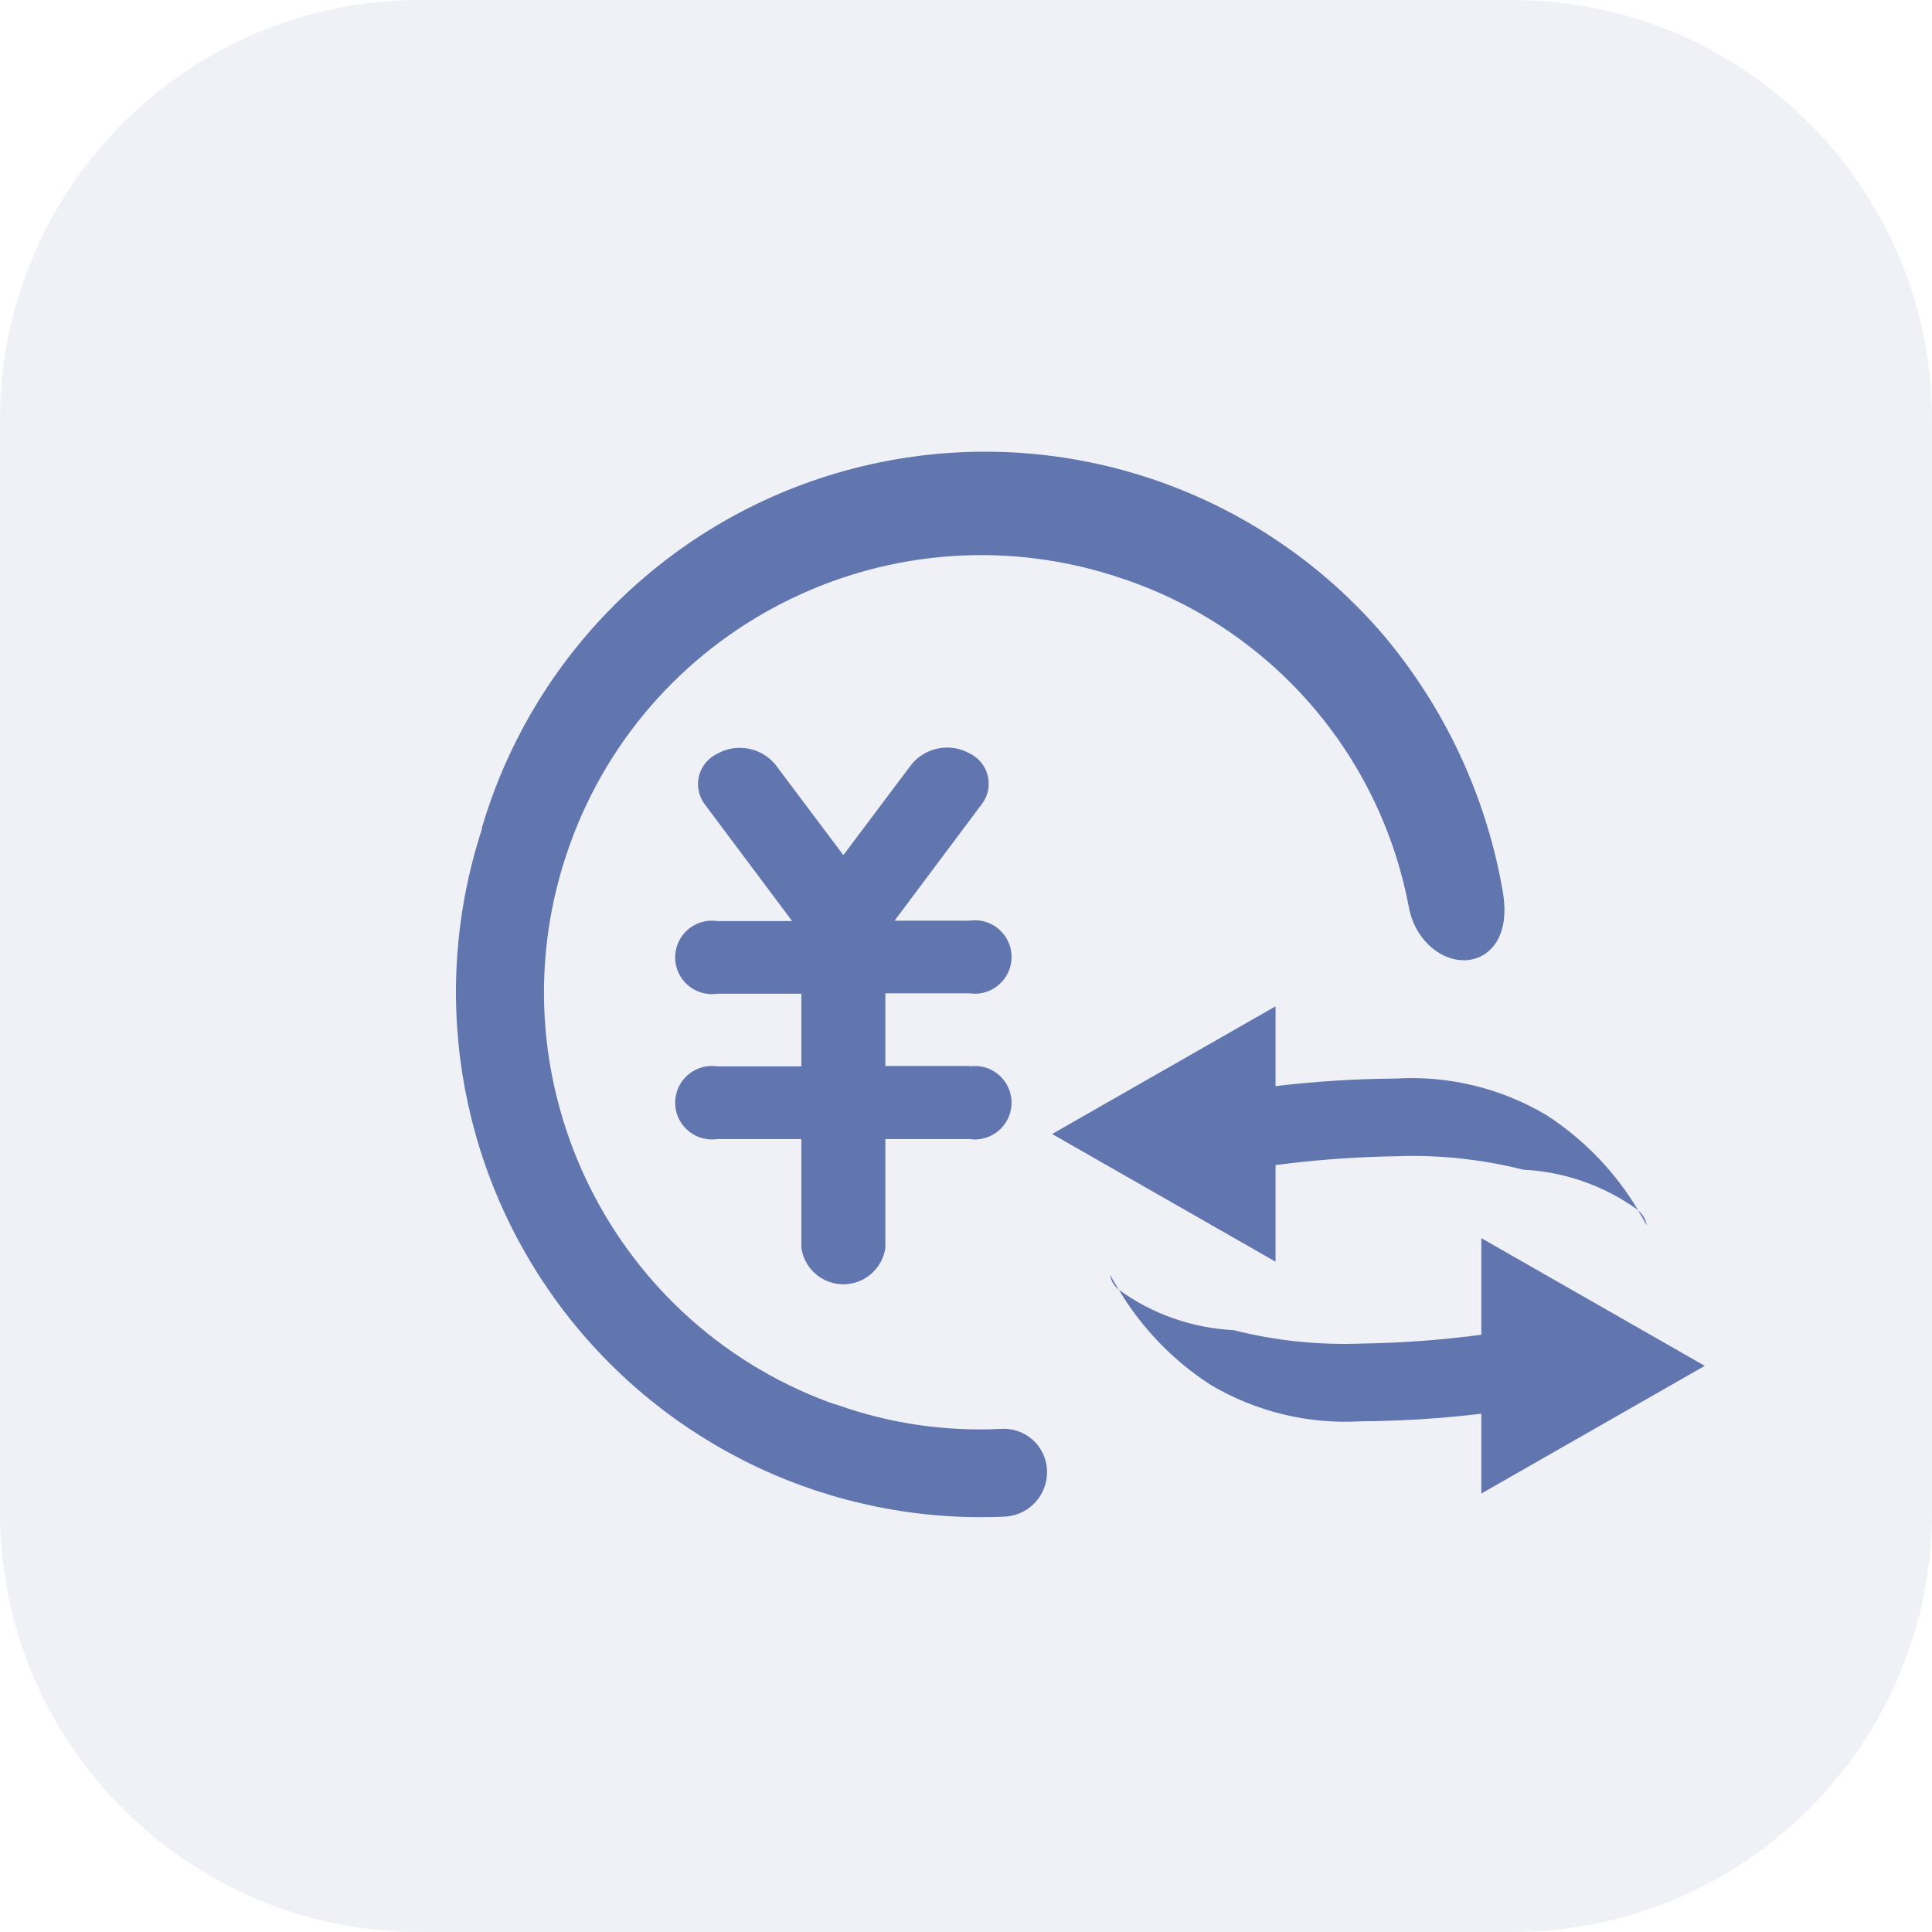
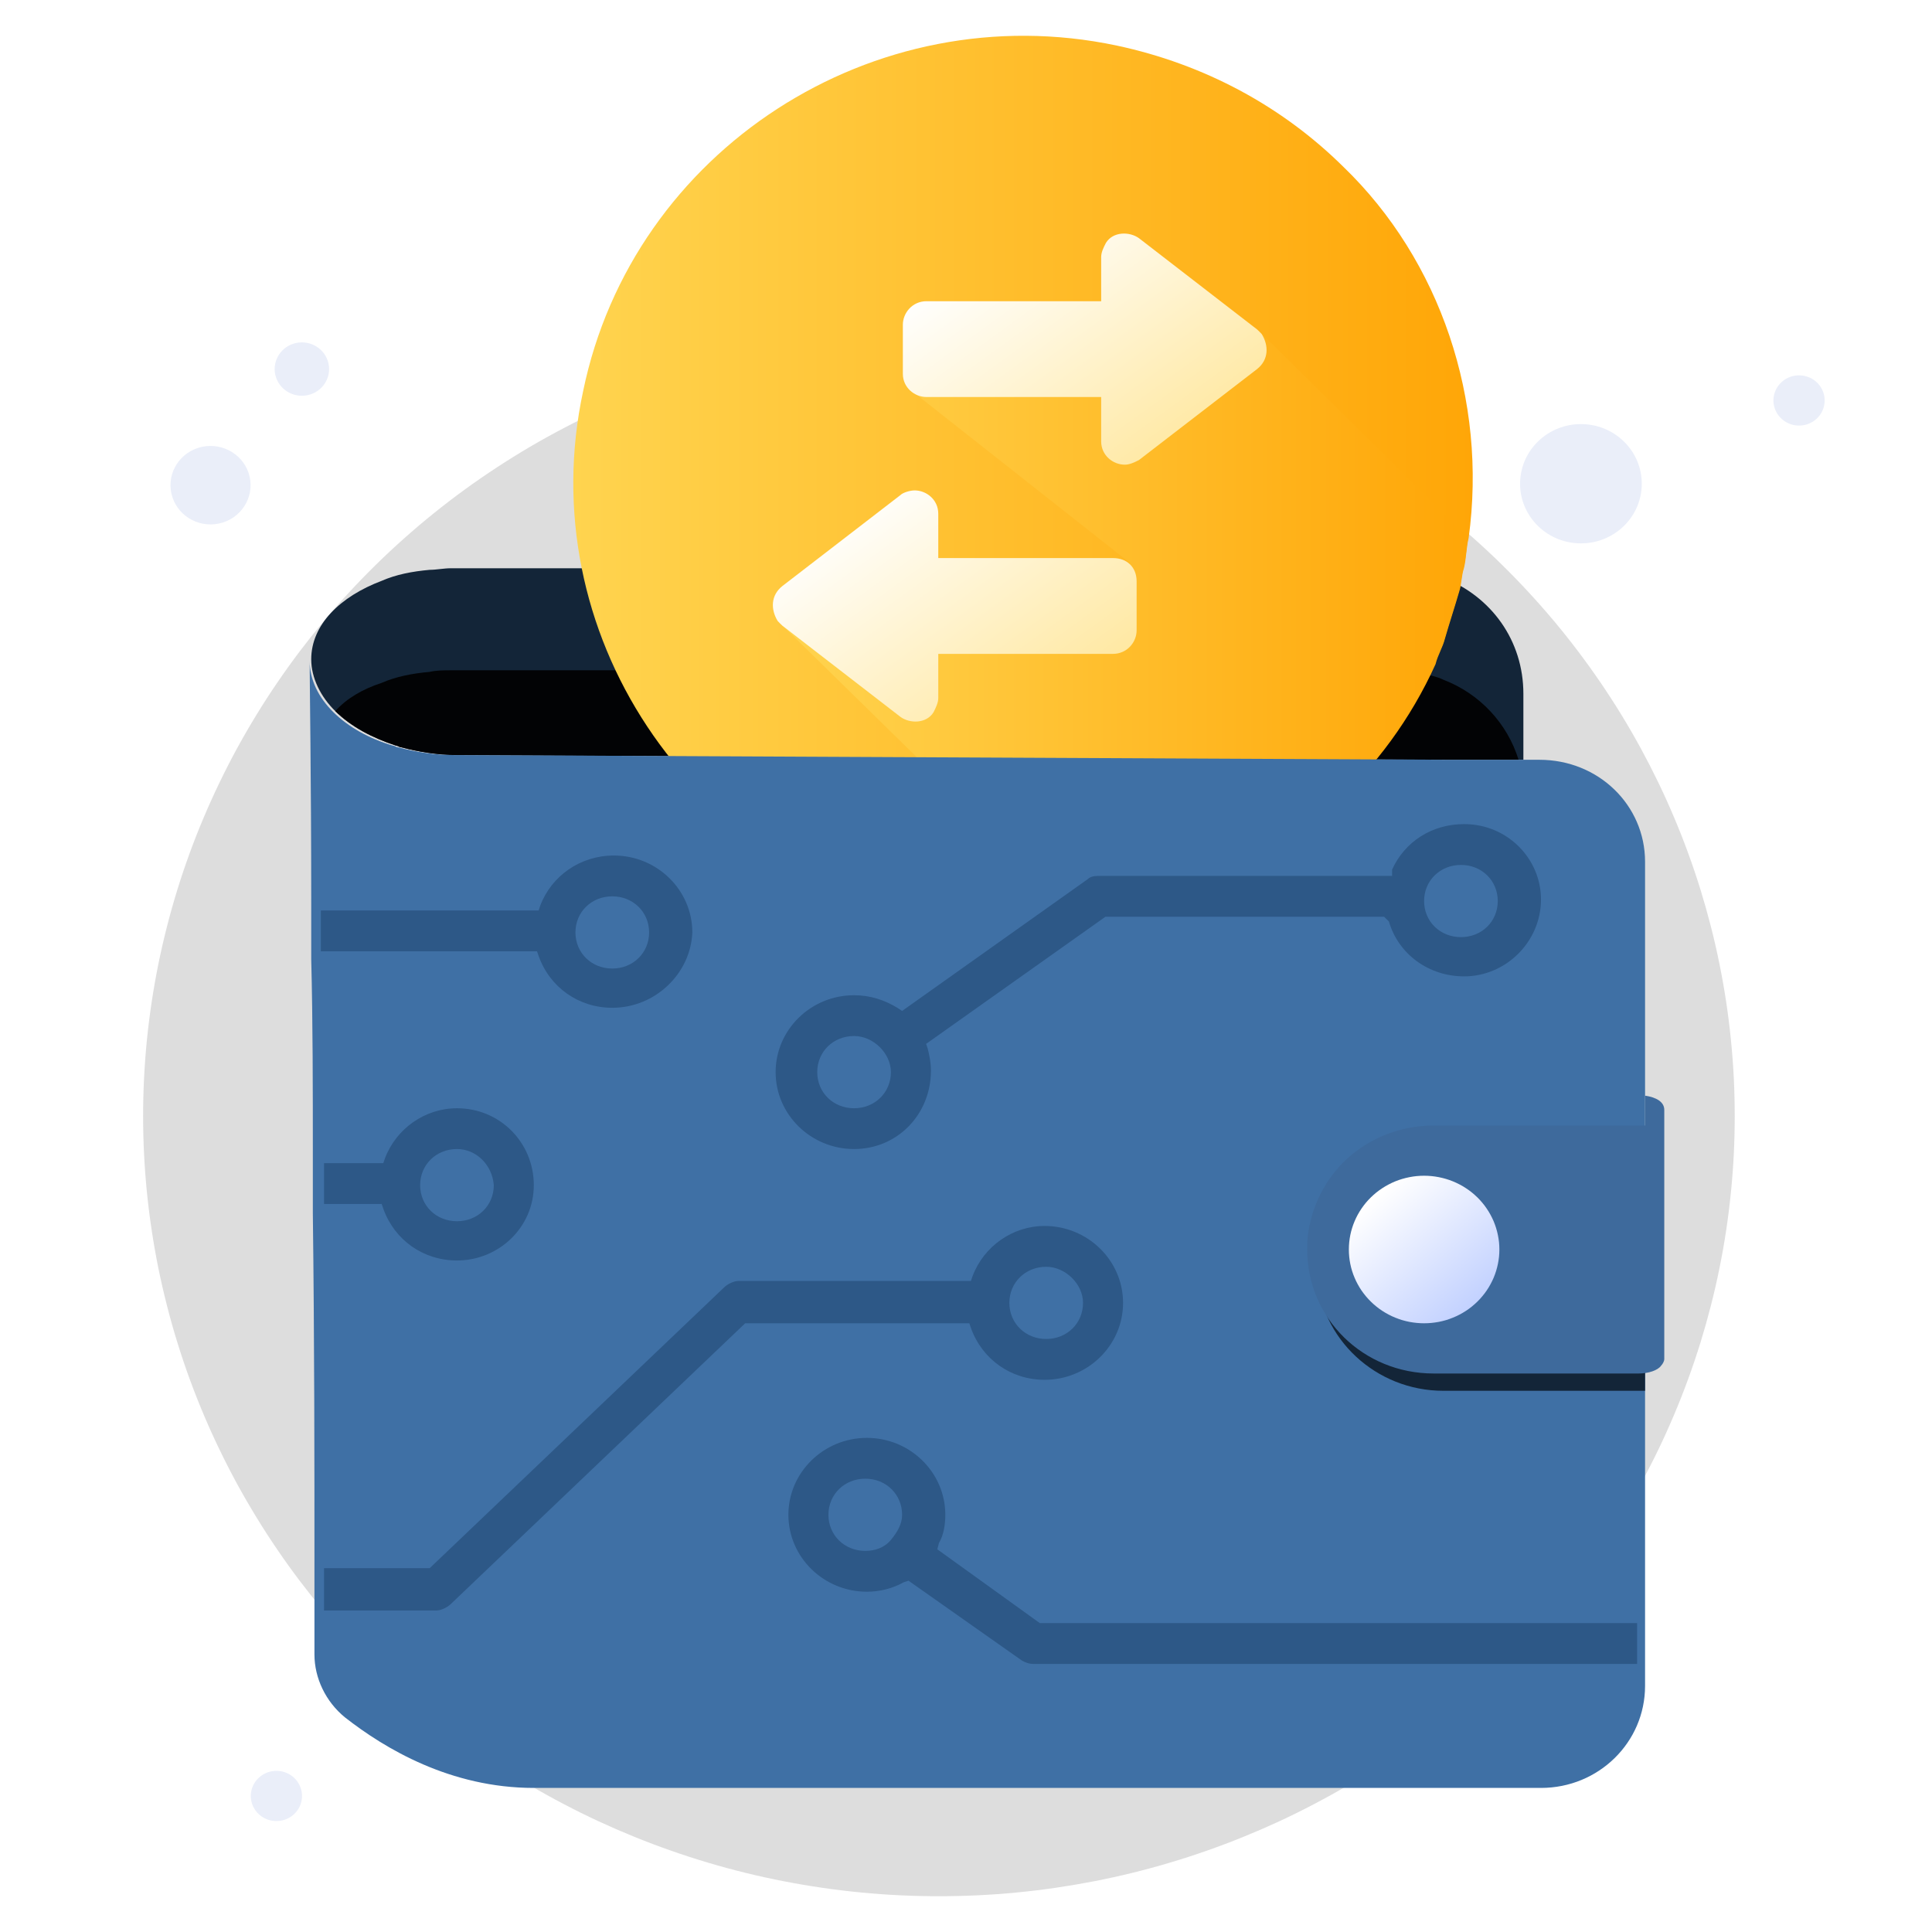
- <svg xmlns="http://www.w3.org/2000/svg" id="vector" width="46" height="46" viewBox="0 0 46.0 46.0">
-   <path fill="#eff1f7" d="M10,0L36,0A10,10 0,0 1,46 10L46,36A10,10 0,0 1,36 46L10,46A10,10 0,0 1,0 36L0,10A10,10 0,0 1,10 0z" id="path_0" />
-   <path fill="#6175ae" d="M39.21,29.18s-0.07,-0.14 -0.21,-0.36a0.57,0.57 0,0 1,0.21 0.36ZM36.27,27.85a10.77,10.77 0,0 0,-3.04 -0.32,25.14 25.14,0 0,0 -2.86,0.21v2.3l-5.32,-3.04 5.32,-3.04v1.9a25.8,25.8 0,0 1,2.86 -0.18,6.29 6.29,0 0,1 3.59,0.87 6.92,6.92 0,0 1,2.18 2.26,5.09 5.09,0 0,0 -2.73,-0.96Z" id="path_1" />
-   <path fill="#6175ae" d="M26.43,30.35s0.07,0.14 0.21,0.36a0.56,0.56 0,0 1,-0.21 -0.36ZM29.37,31.67a10.73,10.73 0,0 0,3.04 0.32,24.7 24.7,0 0,0 2.86,-0.21v-2.3l5.32,3.04 -5.32,3.04v-1.9a25.35,25.35 0,0 1,-2.86 0.18,6.28 6.28,0 0,1 -3.59,-0.87 6.91,6.91 0,0 1,-2.18 -2.26A5.09,5.09 0,0 0,29.37 31.67Z" id="path_2" />
-   <path fill="#6175ae" d="M11.9,19.68a12.09,12.09 0,0 1,20.76 -4.27,12.47 12.47,0 0,1 2.7,5.74c0.39,1.83 -1.23,1.56 -1.43,0.34a10.64,10.64 0,0 0,-7.07 -8.09,10.81 10.81,0 0,0 -7.24,20.37c0.06,0.02 0.12,0.04 0.19,0.06a10.52,10.52 0,0 0,4.05 0.59,0.63 0.63,0 0,1 0.67,0.6v0.02a0.66,0.66 0,0 1,-0.61 0.67,12.1 12.1,0 0,1 -12.01,-16.01Z" stroke="#6175ae" stroke-width="0.8" id="path_3" />
-   <path fill="#6175ae" d="M23.08,25.38h-2v-1.73h2a0.87,0.87 0,1 0,0.26 -1.73,0.92 0.92,0 0,0 -0.26,0h-1.78l2.08,-2.78a0.8,0.8 0,0 0,-0.16 -1.12,0.81 0.81,0 0,0 -0.13,-0.08 1.1,1.1 0,0 0,-1.38 0.25l-1.63,2.17 -1.63,-2.17A1.1,1.1 0,0 0,17.07 17.95a0.8,0.8 0,0 0,-0.37 1.07,0.74 0.74,0 0,0 0.08,0.13l2.08,2.78h-1.78a0.87,0.87 0,1 0,-0.26 1.73,0.85 0.85,0 0,0 0.26,0h2v1.73h-2a0.87,0.87 0,0 0,-0.26 1.73,0.85 0.85,0 0,0 0.26,0h2v2.59a1.01,1.01 0,0 0,2 0v-2.59h2a0.87,0.87 0,0 0,0.26 -1.73,0.92 0.92,0 0,0 -0.26,0Z" id="path_4" />
+ <svg xmlns="http://www.w3.org/2000/svg" fill="none" version="1.1" width="54" height="54" viewBox="0 0 54 54">
+   <defs>
+     <clipPath id="master_svg0_130_10658">
+       <rect x="0" y="0" width="54" height="54" rx="0" />
+     </clipPath>
+     <linearGradient x1="-0.002" y1="0.5" x2="1" y2="0.5" id="master_svg1_122_7602">
+       <stop offset="0.289%" stop-color="#FFD44F" stop-opacity="1" />
+       <stop offset="100%" stop-color="#FFA607" stop-opacity="1" />
+     </linearGradient>
+     <linearGradient x1="-0.002" y1="0.5" x2="1" y2="0.5" id="master_svg2_122_7602">
+       <stop offset="0.289%" stop-color="#FFD44F" stop-opacity="1" />
+       <stop offset="100%" stop-color="#FFA607" stop-opacity="1" />
+     </linearGradient>
+     <linearGradient x1="0.957" y1="0.995" x2="0.071" y2="0.218" id="master_svg3_66_1000">
+       <stop offset="0%" stop-color="#FFE491" stop-opacity="1" />
+       <stop offset="100%" stop-color="#FFFFFF" stop-opacity="1" />
+     </linearGradient>
+     <linearGradient x1="0.957" y1="0.995" x2="0.071" y2="0.218" id="master_svg4_66_1000">
+       <stop offset="0%" stop-color="#FFE491" stop-opacity="1" />
+       <stop offset="100%" stop-color="#FFFFFF" stop-opacity="1" />
+     </linearGradient>
+     <linearGradient x1="0.848" y1="0.888" x2="0.185" y2="0.136" id="master_svg5_122_7366">
+       <stop offset="1.132%" stop-color="#C2D1FF" stop-opacity="1" />
+       <stop offset="100%" stop-color="#FFFFFF" stop-opacity="1" />
+     </linearGradient>
+   </defs>
+   <g clip-path="url(#master_svg0_130_10658)">
+     <g>
+       <g>
+         <path d="M6.23,14.604C6.818,14.417,7.14,13.798,6.949,13.222C6.757,12.646,6.126,12.331,5.539,12.518C4.951,12.705,4.629,13.324,4.82,13.9C5.011,14.476,5.642,14.791,6.23,14.604Z" fill="#EAEEF9" fill-opacity="1" />
+       </g>
+       <g>
+         <path d="M8.673,11.025C9.072,10.898,9.291,10.477,9.161,10.085C9.031,9.694,8.602,9.479,8.202,9.606C7.803,9.734,7.584,10.155,7.714,10.546C7.844,10.938,8.273,11.152,8.673,11.025Z" fill="#EAEEF9" fill-opacity="1" />
+       </g>
+       <g>
+         <path d="M45.335,14.751C46.028,14.13,46.077,13.076,45.443,12.396C44.809,11.716,43.734,11.669,43.04,12.29C42.347,12.911,42.298,13.965,42.932,14.645C43.566,15.325,44.641,15.372,45.335,14.751Z" fill="#EAEEF9" fill-opacity="1" />
+       </g>
+       <g>
+         <path d="M50.767,11.711C51.059,11.45,51.079,11.006,50.813,10.719C50.546,10.434,50.093,10.413,49.801,10.675C49.509,10.936,49.488,11.38,49.756,11.667C50.022,11.953,50.475,11.973,50.767,11.711Z" fill="#EAEEF9" fill-opacity="1" />
+       </g>
+       <g>
+         <path d="M8.209,50.716C8.501,50.454,8.521,50.01,8.254,49.724C7.988,49.438,7.535,49.418,7.243,49.68C6.951,49.941,6.93,50.385,7.197,50.671C7.464,50.957,7.917,50.977,8.209,50.716Z" fill="#EAEEF9" fill-opacity="1" />
+       </g>
+       <g>
+         <path d="M48.486,31.195Q48.486,31.73,48.46,32.265Q48.433,32.8,48.379,33.332Q48.326,33.865,48.246,34.394Q48.166,34.924,48.059,35.449Q47.953,35.974,47.82,36.493Q47.687,37.012,47.529,37.525Q47.37,38.037,47.186,38.541Q47.002,39.045,46.793,39.539Q46.584,40.034,46.351,40.518Q46.117,41.002,45.86,41.474Q45.603,41.946,45.322,42.405Q45.041,42.864,44.738,43.309Q44.434,43.754,44.109,44.184Q43.784,44.614,43.438,45.028Q43.091,45.442,42.724,45.838Q42.358,46.235,41.972,46.613Q41.586,46.992,41.181,47.351Q40.776,47.711,40.354,48.051Q39.932,48.39,39.493,48.709Q39.055,49.028,38.601,49.325Q38.147,49.623,37.679,49.898Q37.21,50.173,36.729,50.425Q36.247,50.678,35.754,50.907Q35.26,51.135,34.755,51.34Q34.251,51.545,33.737,51.725Q33.223,51.906,32.7,52.061Q32.178,52.217,31.648,52.347Q31.118,52.477,30.583,52.581Q30.047,52.685,29.507,52.764Q28.967,52.843,28.424,52.895Q27.88,52.948,27.335,52.974Q26.789,53,26.243,53Q25.697,53,25.152,52.974Q24.606,52.948,24.063,52.895Q23.52,52.843,22.98,52.764Q22.439,52.685,21.904,52.581Q21.368,52.477,20.839,52.347Q20.309,52.217,19.786,52.061Q19.264,51.906,18.75,51.725Q18.236,51.545,17.731,51.34Q17.227,51.135,16.733,50.907Q16.239,50.678,15.758,50.425Q15.276,50.173,14.808,49.898Q14.34,49.623,13.886,49.325Q13.432,49.028,12.993,48.709Q12.554,48.39,12.132,48.051Q11.71,47.711,11.306,47.351Q10.901,46.992,10.515,46.613Q10.129,46.235,9.762,45.838Q9.395,45.442,9.049,45.028Q8.703,44.614,8.377,44.184Q8.052,43.754,7.749,43.309Q7.445,42.864,7.165,42.405Q6.884,41.946,6.626,41.474Q6.369,41.002,6.136,40.518Q5.902,40.034,5.693,39.539Q5.484,39.045,5.3,38.541Q5.116,38.037,4.958,37.525Q4.799,37.012,4.667,36.493Q4.534,35.974,4.427,35.449Q4.321,34.924,4.241,34.394Q4.161,33.865,4.107,33.332Q4.054,32.8,4.027,32.265Q4,31.73,4,31.195Q4,30.66,4.027,30.125Q4.054,29.59,4.107,29.058Q4.161,28.525,4.241,27.996Q4.321,27.466,4.427,26.941Q4.534,26.416,4.667,25.897Q4.799,25.378,4.958,24.865Q5.116,24.353,5.3,23.849Q5.484,23.345,5.693,22.851Q5.902,22.356,6.136,21.872Q6.369,21.388,6.626,20.916Q6.884,20.444,7.165,19.985Q7.445,19.526,7.749,19.081Q8.052,18.636,8.377,18.206Q8.703,17.776,9.049,17.362Q9.395,16.948,9.762,16.552Q10.129,16.155,10.515,15.777Q10.901,15.398,11.306,15.039Q11.71,14.679,12.132,14.34Q12.554,14,12.993,13.681Q13.432,13.362,13.886,13.065Q14.34,12.767,14.808,12.492Q15.276,12.217,15.758,11.965Q16.239,11.712,16.733,11.484Q17.227,11.255,17.731,11.05Q18.236,10.845,18.75,10.665Q19.264,10.484,19.786,10.329Q20.309,10.174,20.839,10.043Q21.368,9.913,21.904,9.809Q22.439,9.705,22.98,9.626Q23.52,9.547,24.063,9.495Q24.606,9.443,25.152,9.416Q25.697,9.39,26.243,9.39Q26.789,9.39,27.335,9.416Q27.88,9.443,28.424,9.495Q28.967,9.547,29.507,9.626Q30.047,9.705,30.583,9.809Q31.118,9.913,31.648,10.043Q32.178,10.174,32.7,10.329Q33.223,10.484,33.737,10.665Q34.251,10.845,34.755,11.05Q35.26,11.255,35.754,11.484Q36.247,11.712,36.729,11.965Q37.21,12.217,37.679,12.492Q38.147,12.767,38.601,13.065Q39.055,13.362,39.493,13.681Q39.932,14,40.354,14.34Q40.776,14.679,41.181,15.039Q41.586,15.398,41.972,15.777Q42.358,16.155,42.724,16.552Q43.091,16.948,43.438,17.362Q43.784,17.776,44.109,18.206Q44.434,18.636,44.738,19.081Q45.041,19.526,45.322,19.985Q45.603,20.444,45.86,20.916Q46.117,21.388,46.351,21.872Q46.584,22.356,46.793,22.851Q47.002,23.345,47.186,23.849Q47.37,24.353,47.529,24.865Q47.687,25.378,47.82,25.897Q47.953,26.416,48.059,26.941Q48.166,27.466,48.246,27.996Q48.326,28.525,48.379,29.058Q48.433,29.59,48.46,30.125Q48.486,30.66,48.486,31.195Z" fill="#DDDDDD" fill-opacity="1" />
+       </g>
+       <g>
+         <path d="M42.579,19.393L42.579,21.236L42.445,21.236L40.61,21.236L12.772,21.104C12.235,21.104,11.698,21.016,11.206,20.885C11.161,20.885,11.116,20.841,11.071,20.841C10.4,20.621,9.818,20.314,9.371,19.876C8.968,19.481,8.699,18.954,8.699,18.428C8.699,17.463,9.505,16.673,10.669,16.234C11.071,16.058,11.519,15.971,12.011,15.927C12.19,15.927,12.414,15.883,12.593,15.883L38.999,15.883C39.267,15.883,39.536,15.927,39.759,15.971C39.938,16.015,40.162,16.058,40.341,16.146C41.684,16.673,42.579,17.902,42.579,19.393Z" fill="#132538" fill-opacity="1" />
+       </g>
+       <g>
+         <path d="M42.445,21.236L40.61,21.236L12.772,21.104C12.235,21.104,11.698,21.016,11.206,20.885C11.161,20.885,11.116,20.841,11.071,20.841C10.4,20.621,9.818,20.314,9.371,19.876C9.684,19.525,10.132,19.261,10.669,19.086C11.071,18.91,11.519,18.823,12.011,18.779C12.19,18.735,12.414,18.735,12.593,18.735L38.999,18.735C39.267,18.735,39.536,18.779,39.759,18.823C39.938,18.867,40.162,18.91,40.341,18.998C41.371,19.393,42.132,20.227,42.445,21.236Z" fill="#020305" fill-opacity="1" />
+       </g>
+       <g style="opacity:0.2;">
+         <path d="M36.493,19.305C36.358,19.481,36.268,19.656,36.134,19.788C36,19.963,35.821,20.183,35.687,20.358C34.747,21.411,33.583,22.289,32.33,22.903C32.106,23.034,31.838,23.122,31.614,23.254C31.211,23.429,30.808,23.561,30.361,23.693C28.705,24.175,26.915,24.263,25.124,23.868C22.171,23.254,19.754,21.587,18.232,19.305L36.493,19.305L36.493,19.305Z" fill="#994300" fill-opacity="1" />
+       </g>
+       <g>
+         <g>
+           <path d="M41.049,15.036C40.983,15.296,40.983,15.625,40.916,15.886C40.85,16.084,40.85,16.345,40.785,16.536C40.652,16.995,40.52,17.386,40.388,17.845C40.322,18.105,40.191,18.297,40.124,18.564C38.738,21.626,36.164,23.907,33.062,25.085C32.798,25.215,32.469,25.277,32.205,25.414C32.007,25.476,31.809,25.544,31.677,25.544C31.215,25.674,30.753,25.736,30.291,25.805C28.905,25.996,27.453,25.935,26.067,25.674C19.27,24.304,14.848,17.646,16.3,10.926C17.686,4.206,24.417,-0.164,31.215,1.274C33.656,1.795,35.834,2.966,37.55,4.665C40.256,7.275,41.577,11.186,41.049,15.036Z" fill="url(#master_svg1_122_7602)" fill-opacity="1" />
+         </g>
+         <g>
+           <path d="M41.039,15.029C40.973,15.358,40.973,15.618,40.907,15.879C40.841,16.077,40.841,16.338,40.775,16.53C40.643,16.988,40.512,17.379,40.379,17.838C40.313,18.098,40.181,18.29,40.115,18.489C38.729,21.558,36.155,23.839,33.054,25.01C32.79,25.14,32.46,25.209,32.196,25.339C31.997,25.407,31.866,25.469,31.668,25.469C31.206,25.599,30.744,25.668,30.282,25.729L21.834,17.447L31.602,15.749L25.398,10.858L35.298,9.357L41.039,15.029Z" fill="url(#master_svg2_122_7602)" fill-opacity="1" />
+         </g>
+         <g>
+           <path d="M25.895,11.097L30.778,11.097L30.778,12.337C30.778,12.728,31.108,12.988,31.439,12.988C31.571,12.988,31.703,12.926,31.835,12.858L35.135,10.316C35.464,10.056,35.464,9.659,35.266,9.337C35.2,9.268,35.2,9.268,35.135,9.207L31.835,6.658C31.571,6.467,31.108,6.467,30.911,6.789C30.844,6.919,30.778,7.049,30.778,7.186L30.778,8.419L25.895,8.419C25.499,8.419,25.235,8.748,25.235,9.077L25.235,10.447C25.235,10.837,25.565,11.097,25.895,11.097Z" fill="url(#master_svg3_66_1000)" fill-opacity="1" />
+         </g>
+         <g>
+           <path d="M31.108,15.598L26.225,15.598L26.225,14.358C26.225,13.968,25.895,13.707,25.565,13.707C25.432,13.707,25.235,13.769,25.168,13.837L21.869,16.379C21.539,16.639,21.539,17.036,21.737,17.358C21.803,17.427,21.803,17.427,21.869,17.489L25.168,20.037C25.432,20.229,25.895,20.229,26.093,19.907C26.159,19.777,26.225,19.64,26.225,19.509L26.225,18.276L31.108,18.276C31.504,18.276,31.769,17.948,31.769,17.619L31.769,16.249C31.769,15.858,31.504,15.598,31.108,15.598Z" fill="url(#master_svg4_66_1000)" fill-opacity="1" />
+         </g>
+       </g>
+       <g>
+         <path d="M45.98,24.087L45.98,47.121C45.98,48.7,44.682,49.973,43.071,49.973L14.92,49.973C12.593,49.973,10.758,48.876,9.639,47.999C9.102,47.56,8.789,46.901,8.789,46.243C8.789,45.936,8.789,45.585,8.789,45.234C8.789,44.752,8.789,44.225,8.789,43.655C8.789,41.023,8.789,37.513,8.744,33.915C8.744,33.389,8.744,32.862,8.744,32.336C8.744,30.449,8.744,28.563,8.699,26.807C8.699,26.281,8.699,25.755,8.699,25.228C8.699,21.718,8.655,19.086,8.655,18.471C8.655,19.524,9.639,20.446,10.982,20.841C11.027,20.841,11.071,20.885,11.116,20.885C11.608,21.016,12.145,21.104,12.682,21.104L40.52,21.236L42.534,21.236L43.026,21.236C44.682,21.236,45.98,22.508,45.98,24.087Z" fill="#3F70A5" fill-opacity="1" />
+       </g>
+       <g>
+         <path d="M40.341,31.941C39.357,31.941,38.462,32.336,37.835,32.95C37.209,33.564,36.805,34.441,36.805,35.407C36.805,35.451,36.805,35.539,36.805,35.582C36.895,37.425,38.462,38.873,40.341,38.873L45.98,38.873L45.98,31.941L40.341,31.941Z" fill="#132538" fill-opacity="1" />
+       </g>
+       <g>
+         <path d="M45.98,30.624L45.98,31.458C45.936,31.458,45.891,31.458,45.801,31.458L40.073,31.458C39.088,31.458,38.193,31.853,37.567,32.467C36.985,33.038,36.582,33.871,36.537,34.748C36.537,34.793,36.537,34.88,36.537,34.924C36.537,36.854,38.104,38.39,40.073,38.39L45.801,38.39C46.07,38.39,46.339,38.303,46.428,38.171C46.473,38.127,46.517,38.039,46.517,37.995L46.517,31.02C46.517,30.8,46.294,30.669,45.98,30.624Z" fill="#3E6A9C" fill-opacity="1" />
+       </g>
+       <g>
+         <path d="M41.908,34.924Q41.908,35.026,41.898,35.126Q41.887,35.227,41.867,35.327Q41.847,35.426,41.817,35.523Q41.787,35.62,41.748,35.713Q41.708,35.807,41.659,35.896Q41.611,35.986,41.553,36.07Q41.496,36.154,41.43,36.232Q41.365,36.311,41.292,36.382Q41.218,36.454,41.139,36.518Q41.059,36.583,40.973,36.639Q40.887,36.695,40.796,36.743Q40.705,36.791,40.609,36.829Q40.514,36.868,40.415,36.898Q40.316,36.927,40.215,36.947Q40.113,36.966,40.01,36.976Q39.908,36.986,39.804,36.986Q39.701,36.986,39.598,36.976Q39.495,36.966,39.394,36.947Q39.292,36.927,39.194,36.898Q39.095,36.868,38.999,36.829Q38.904,36.791,38.813,36.743Q38.721,36.695,38.636,36.639Q38.55,36.583,38.47,36.518Q38.39,36.454,38.317,36.382Q38.244,36.311,38.178,36.232Q38.113,36.154,38.055,36.07Q37.998,35.986,37.949,35.896Q37.9,35.807,37.861,35.713Q37.821,35.62,37.791,35.523Q37.761,35.426,37.741,35.327Q37.721,35.227,37.711,35.126Q37.701,35.026,37.701,34.924Q37.701,34.823,37.711,34.722Q37.721,34.621,37.741,34.522Q37.761,34.423,37.791,34.326Q37.821,34.229,37.861,34.135Q37.9,34.042,37.949,33.952Q37.998,33.863,38.055,33.779Q38.113,33.694,38.178,33.616Q38.244,33.538,38.317,33.466Q38.39,33.395,38.47,33.33Q38.55,33.266,38.636,33.21Q38.721,33.153,38.813,33.106Q38.904,33.058,38.999,33.019Q39.095,32.98,39.194,32.951Q39.292,32.922,39.394,32.902Q39.495,32.882,39.598,32.872Q39.701,32.862,39.804,32.862Q39.908,32.862,40.01,32.872Q40.113,32.882,40.215,32.902Q40.316,32.922,40.415,32.951Q40.514,32.98,40.609,33.019Q40.705,33.058,40.796,33.106Q40.887,33.153,40.973,33.21Q41.059,33.266,41.139,33.33Q41.218,33.395,41.292,33.466Q41.365,33.538,41.43,33.616Q41.496,33.694,41.553,33.779Q41.611,33.863,41.659,33.952Q41.708,34.042,41.748,34.135Q41.787,34.229,41.817,34.326Q41.847,34.423,41.867,34.522Q41.887,34.621,41.898,34.722Q41.908,34.823,41.908,34.924Z" fill="url(#master_svg5_122_7366)" fill-opacity="1" />
+       </g>
+       <g>
+         <path d="M28.571,46.419C28.66,46.463,28.75,46.507,28.884,46.507L45.757,46.507L45.757,45.366L29.063,45.366L26.199,43.304L26.243,43.129C26.377,42.909,26.422,42.602,26.422,42.339C26.422,41.154,25.438,40.189,24.23,40.189C23.021,40.189,22.036,41.154,22.036,42.339C22.036,43.523,23.021,44.489,24.23,44.489C24.587,44.489,24.946,44.401,25.259,44.225L25.393,44.181L28.571,46.419ZM23.155,42.339C23.155,41.769,23.603,41.33,24.185,41.33C24.767,41.33,25.214,41.769,25.214,42.339C25.214,42.602,25.08,42.822,24.901,43.041C24.722,43.26,24.453,43.348,24.185,43.348C23.603,43.348,23.155,42.909,23.155,42.339Z" fill-rule="evenodd" fill="#2D5887" fill-opacity="1" />
+       </g>
+       <g>
+         <path d="M9.057,43.83L9.057,45.015L12.19,45.015C12.324,45.015,12.503,44.927,12.593,44.84L20.828,36.986L27.093,36.986L27.138,37.118C27.452,37.995,28.257,38.566,29.197,38.566C30.405,38.566,31.39,37.6,31.39,36.416C31.39,35.232,30.405,34.266,29.197,34.266C28.302,34.266,27.496,34.836,27.183,35.67L27.138,35.802L20.649,35.802C20.514,35.802,20.335,35.889,20.246,35.977L12.011,43.83L9.057,43.83ZM28.212,36.416C28.212,35.846,28.66,35.407,29.242,35.407C29.779,35.407,30.271,35.889,30.271,36.416C30.271,36.986,29.824,37.425,29.242,37.425C28.66,37.425,28.212,36.986,28.212,36.416Z" fill-rule="evenodd" fill="#2D5887" fill-opacity="1" />
+       </g>
+       <g>
+         <path d="M15.055,26.72C15.367,27.597,16.173,28.168,17.113,28.168C18.321,28.168,19.306,27.203,19.351,26.062C19.351,24.877,18.366,23.912,17.158,23.912C16.218,23.912,15.412,24.483,15.099,25.316L15.055,25.448L8.968,25.448L8.968,26.589L15.01,26.589L15.055,26.72ZM16.084,26.062C16.084,25.491,16.531,25.053,17.113,25.053C17.695,25.053,18.143,25.491,18.143,26.062C18.143,26.632,17.695,27.071,17.113,27.071C16.531,27.071,16.084,26.632,16.084,26.062Z" fill-rule="evenodd" fill="#2D5887" fill-opacity="1" />
+       </g>
+       <g>
+         <path d="M10.713,33.783C11.026,34.661,11.832,35.231,12.772,35.231C13.936,35.231,14.92,34.31,14.92,33.125C14.92,31.941,13.98,30.976,12.772,30.976C11.877,30.976,11.071,31.546,10.758,32.38L10.713,32.511L9.057,32.511L9.057,33.652L10.668,33.652L10.713,33.783ZM11.743,33.125C11.743,32.555,12.19,32.116,12.772,32.116C13.309,32.116,13.757,32.555,13.802,33.125C13.802,33.696,13.354,34.134,12.772,34.134C12.19,34.134,11.743,33.696,11.743,33.125Z" fill-rule="evenodd" fill="#2D5887" fill-opacity="1" />
+       </g>
+       <g>
+         <path d="M21.679,29.967C21.679,31.151,22.663,32.116,23.871,32.116C25.08,32.116,26.02,31.151,26.02,29.923C26.02,29.703,25.975,29.484,25.93,29.309L25.885,29.177L30.898,25.623L38.685,25.623L38.82,25.755C39.088,26.676,39.938,27.29,40.923,27.29C42.087,27.29,43.071,26.325,43.071,25.14C43.071,24,42.132,23.034,40.923,23.034C40.028,23.034,39.267,23.517,38.909,24.307L38.909,24.482L30.764,24.482C30.629,24.482,30.495,24.482,30.406,24.57L25.214,28.256L25.08,28.168C24.722,27.949,24.319,27.817,23.871,27.817C22.663,27.817,21.679,28.782,21.679,29.967ZM40.834,24.175C40.252,24.175,39.804,24.614,39.804,25.184C39.804,25.755,40.252,26.193,40.834,26.193C41.416,26.193,41.863,25.755,41.863,25.184C41.863,24.614,41.416,24.175,40.834,24.175ZM23.871,28.957C23.289,28.957,22.842,29.396,22.842,29.967C22.842,30.537,23.289,30.976,23.871,30.976C24.453,30.976,24.901,30.537,24.901,29.967C24.901,29.44,24.408,28.957,23.871,28.957Z" fill-rule="evenodd" fill="#2D5887" fill-opacity="1" />
+       </g>
+     </g>
+   </g>
</svg>
